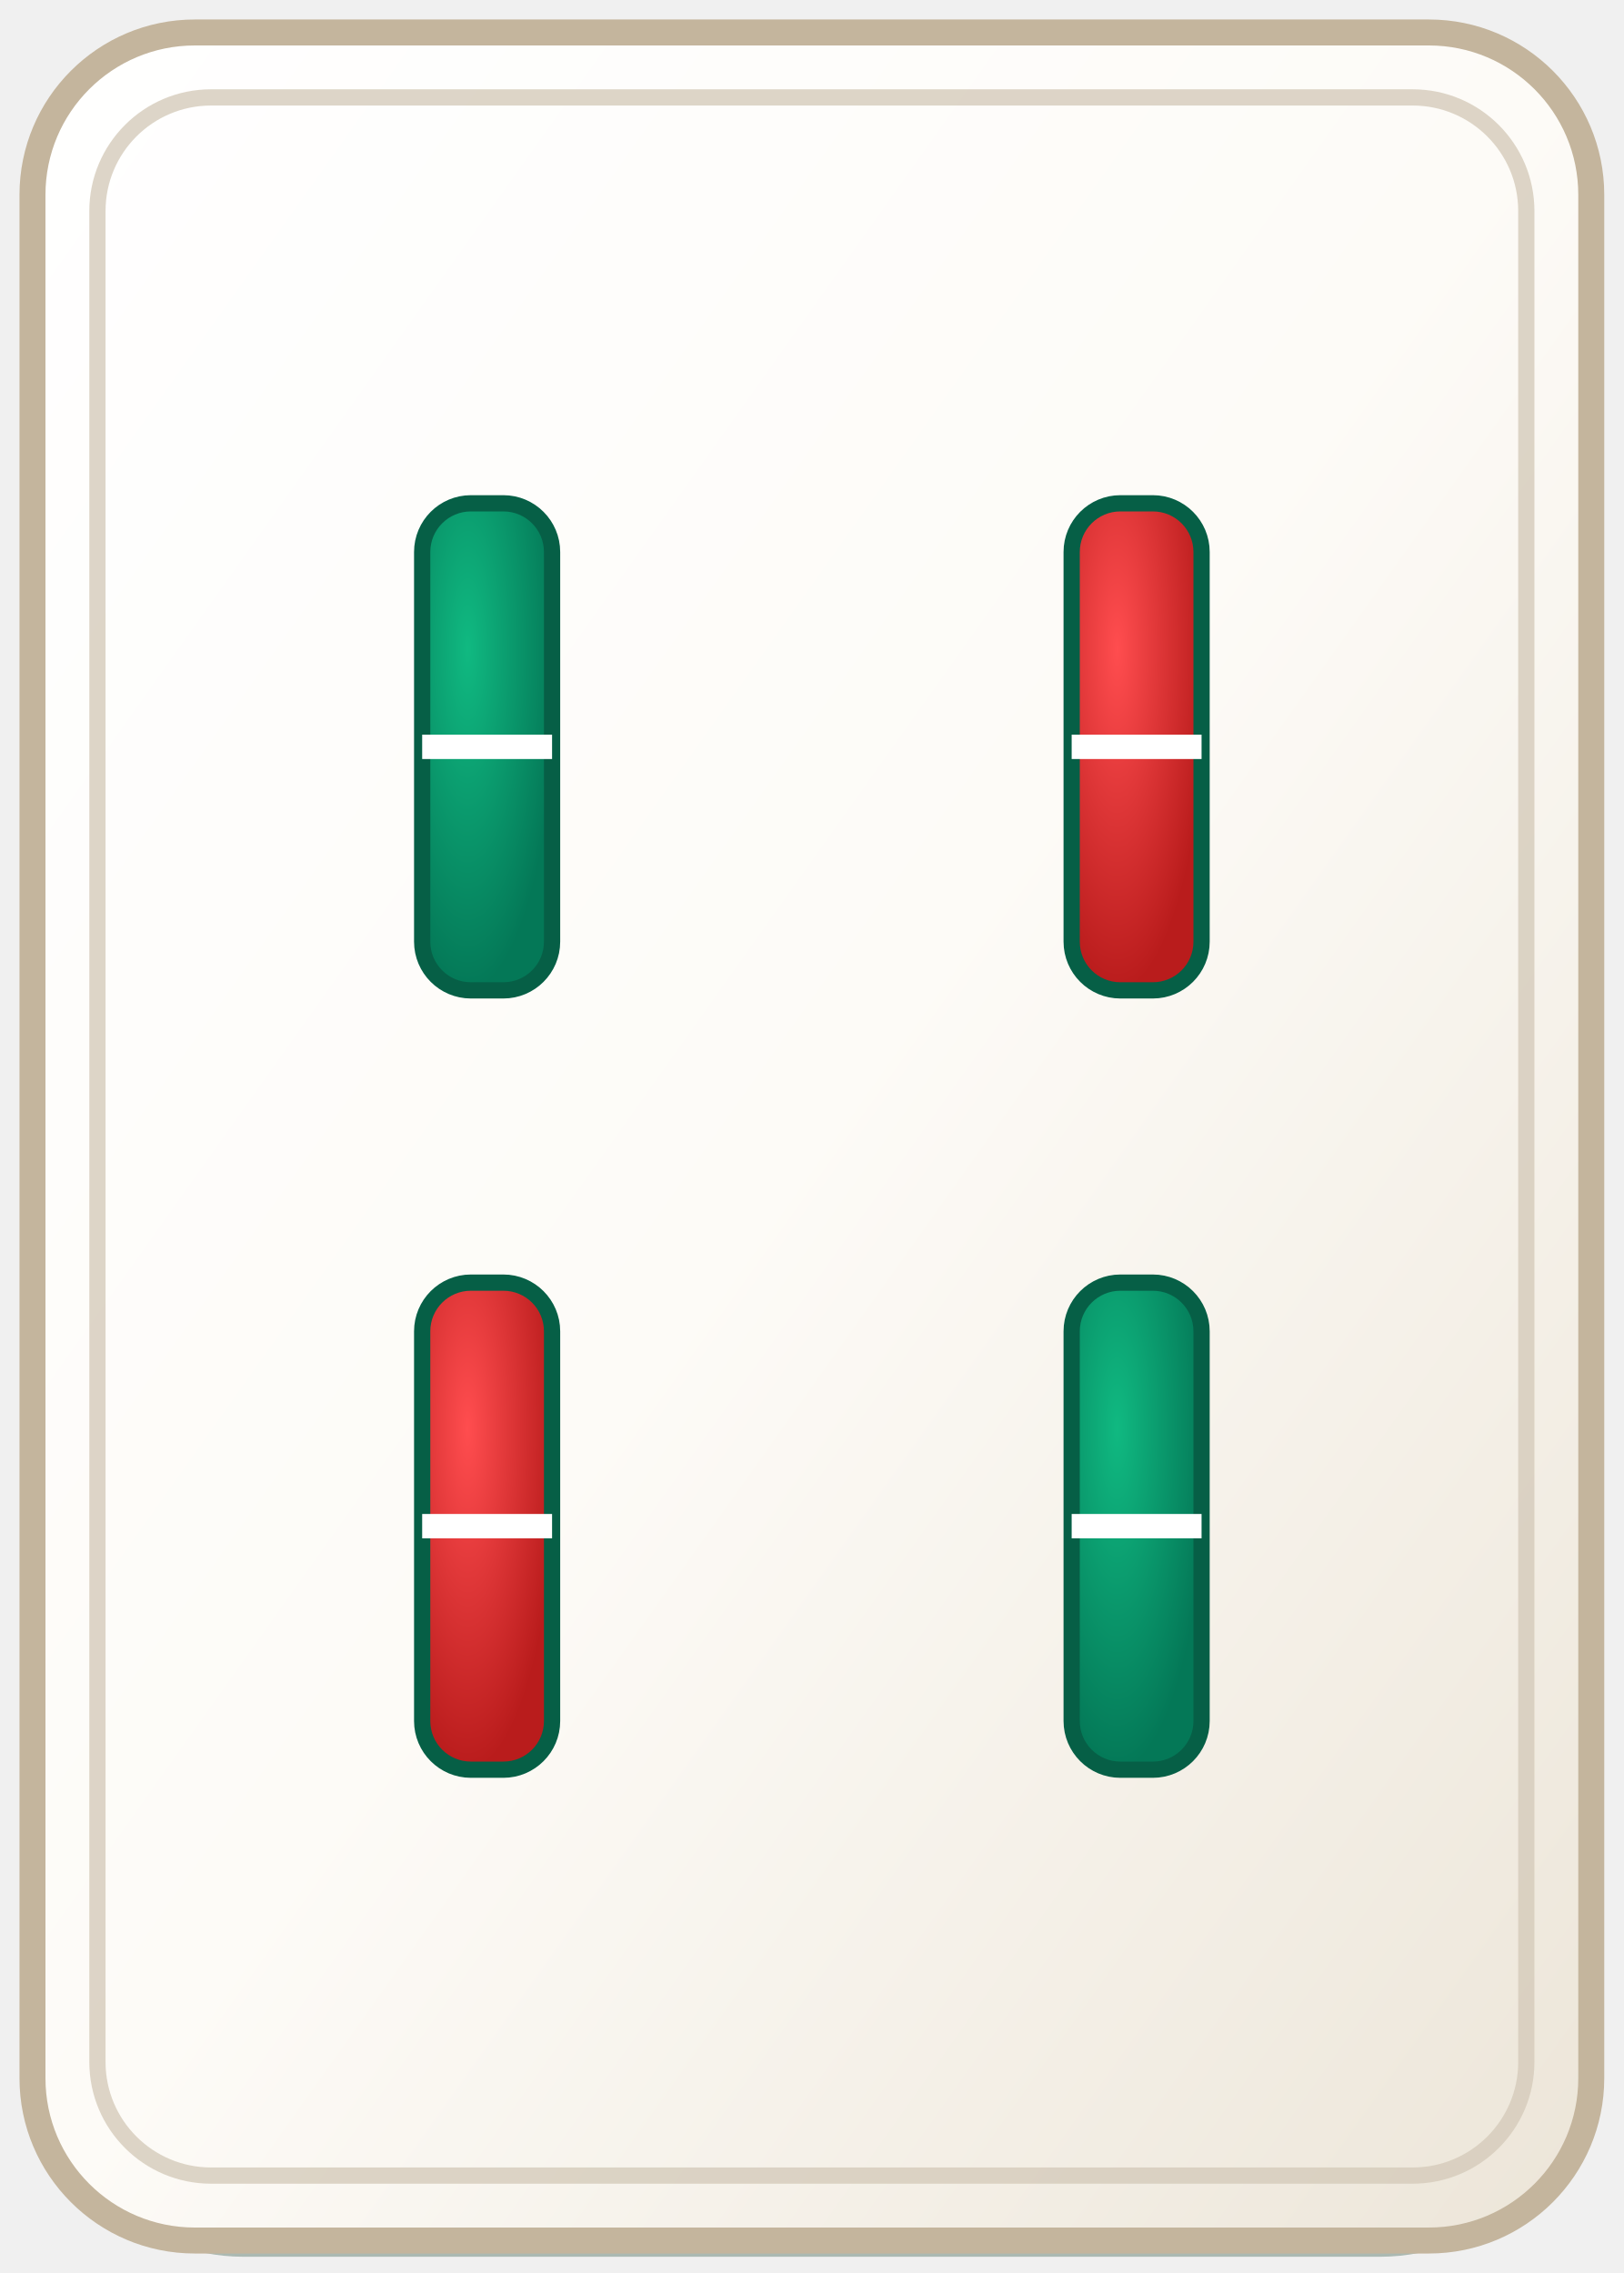
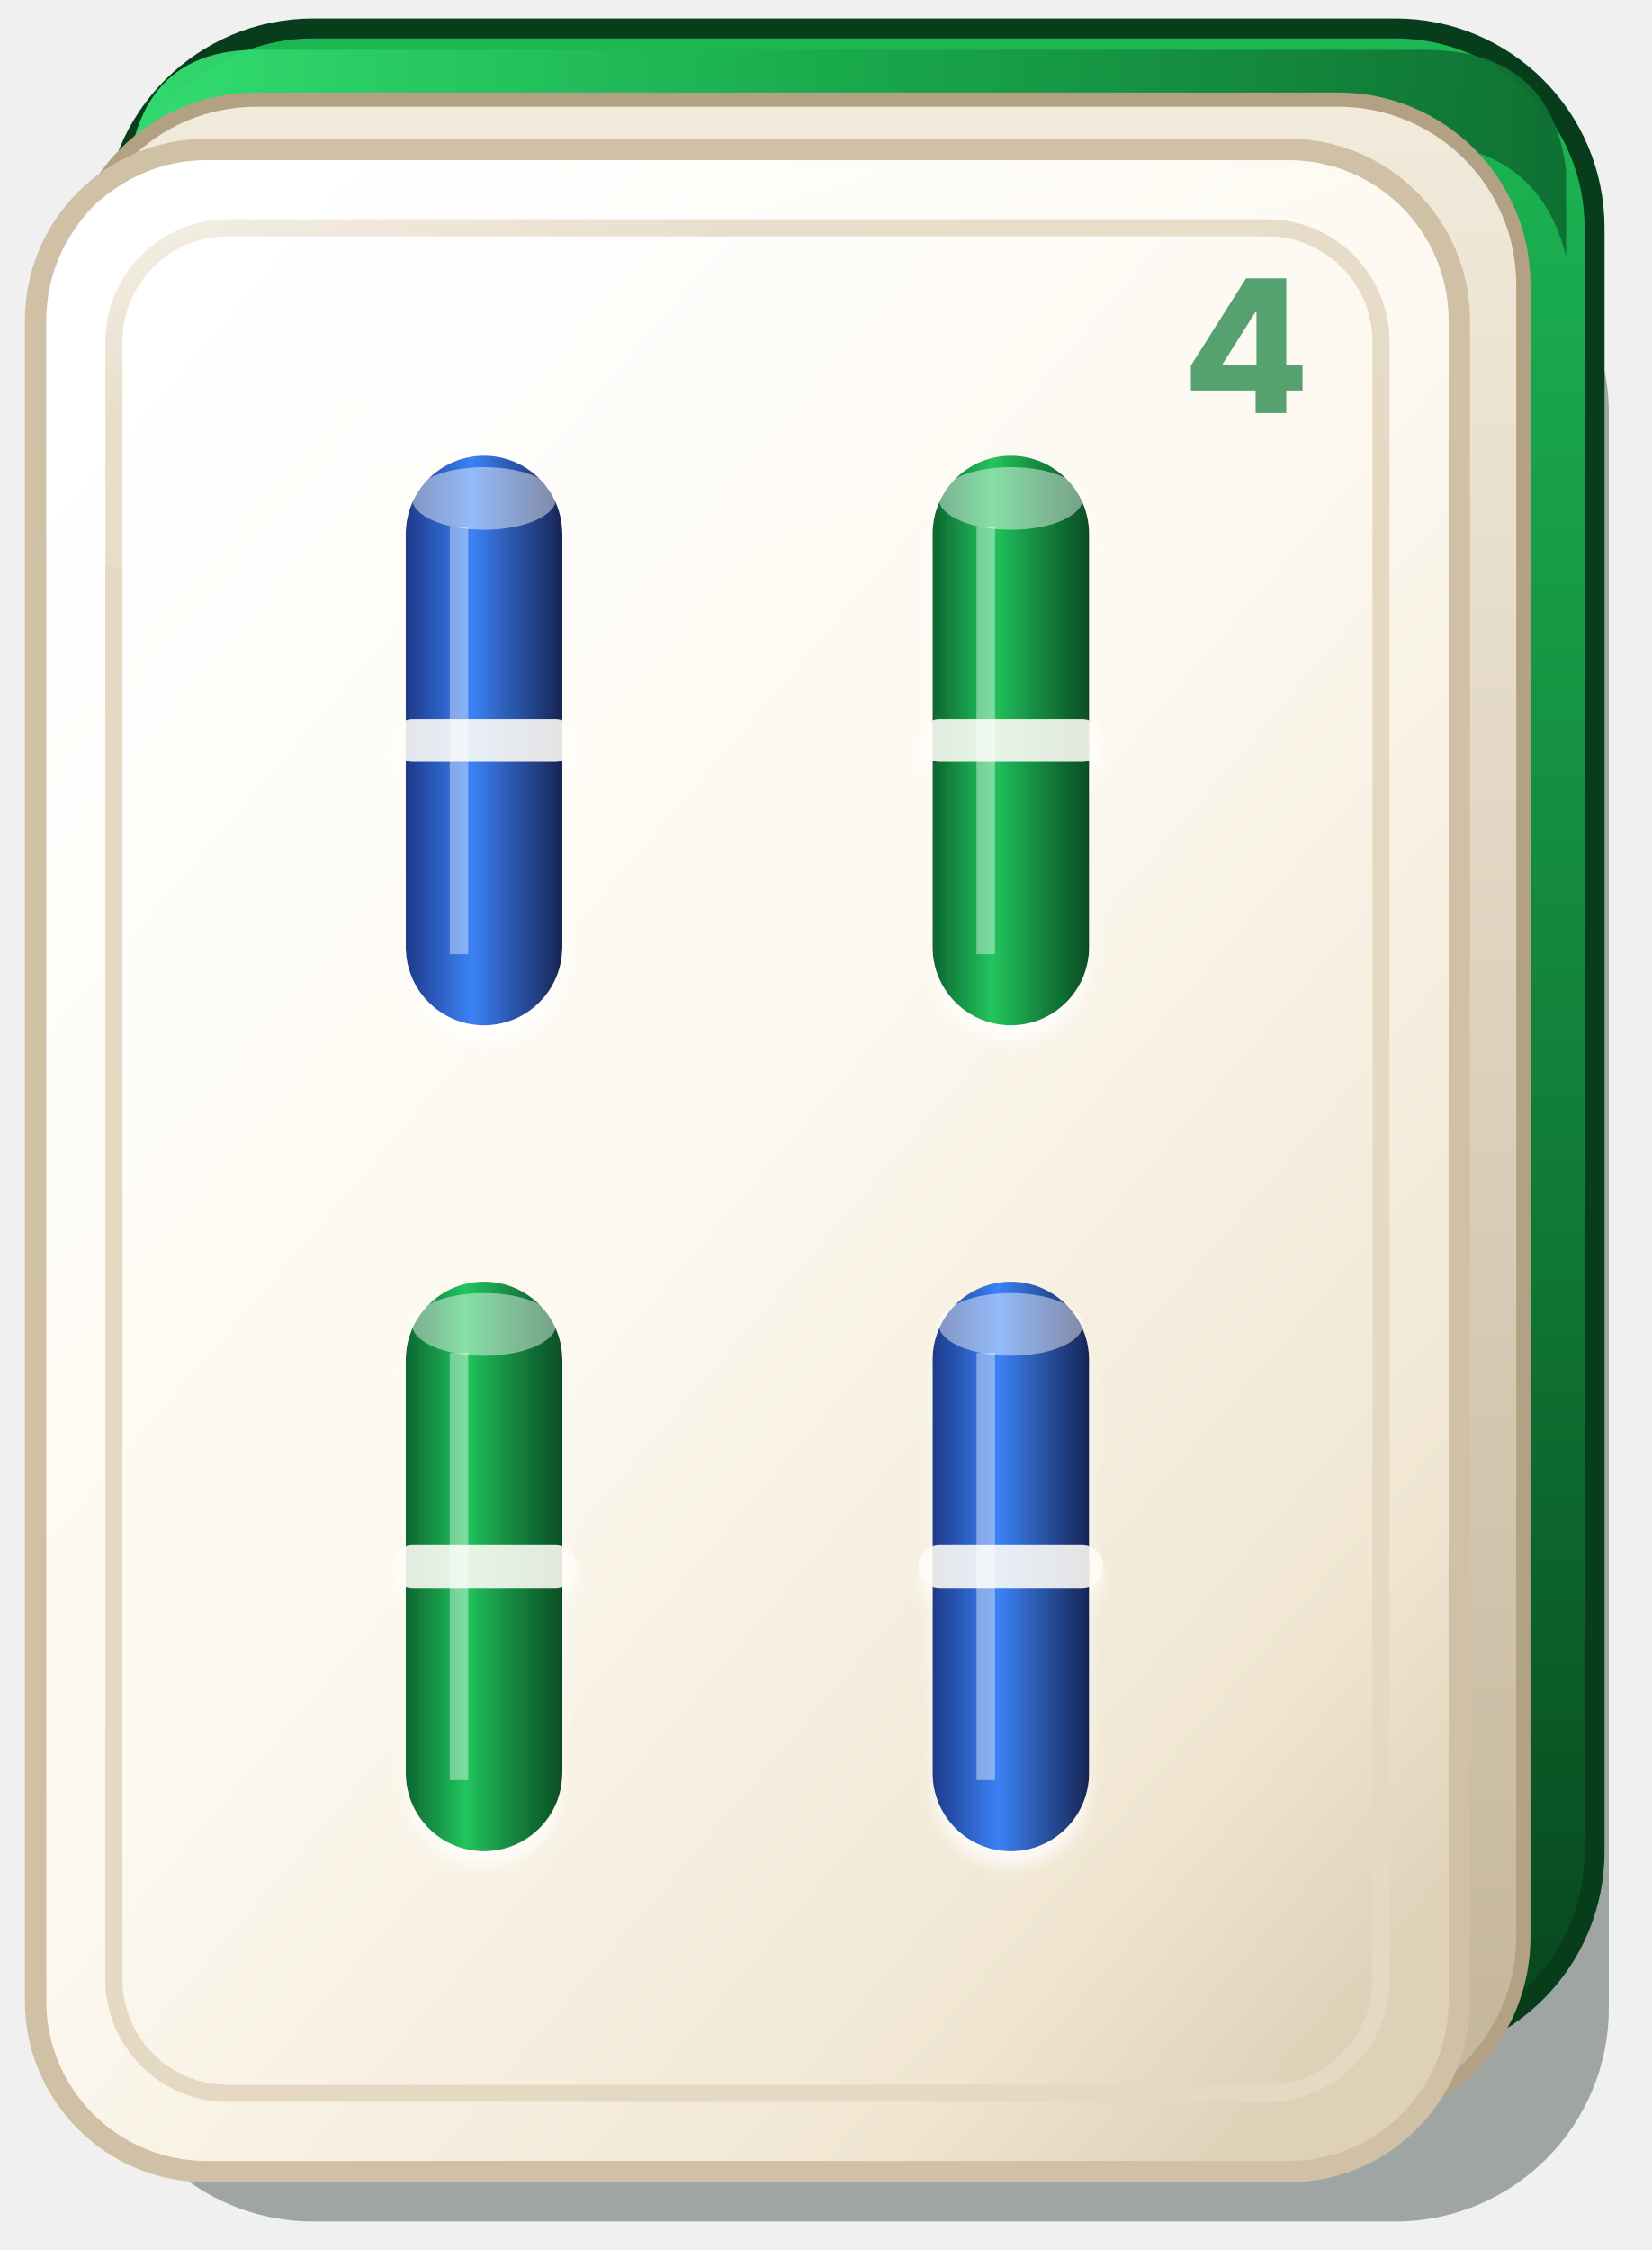
- <svg xmlns="http://www.w3.org/2000/svg" viewBox="0 0 100 140" width="100" height="140">
+ <svg xmlns="http://www.w3.org/2000/svg" viewBox="0 0 116 158" width="116" height="158">
  <defs>
-     <linearGradient id="ivoryGrad" x1="0%" y1="0%" x2="100%" y2="100%">
+     <linearGradient id="jadeTop" x1="0%" y1="0%" x2="100%" y2="0%">
+       <stop offset="0%" stop-color="#34e073" />
+       <stop offset="50%" stop-color="#19a84b" />
+       <stop offset="100%" stop-color="#0f6d31" />
+     </linearGradient>
+     <linearGradient id="jadeSide" x1="0%" y1="0%" x2="0%" y2="100%">
+       <stop offset="0%" stop-color="#1cb854" />
+       <stop offset="60%" stop-color="#107835" />
+       <stop offset="100%" stop-color="#07441d" />
+     </linearGradient>
+     <linearGradient id="ivorySide" x1="0%" y1="0%" x2="0%" y2="100%">
+       <stop offset="0%" stop-color="#f2eadb" />
+       <stop offset="100%" stop-color="#c4b59a" />
+     </linearGradient>
+     <linearGradient id="ivoryFace" x1="12%" y1="4%" x2="88%" y2="96%">
      <stop offset="0%" stop-color="#ffffff" />
-       <stop offset="50%" stop-color="#fdfbf7" />
-       <stop offset="100%" stop-color="#ece5d8" />
+       <stop offset="48%" stop-color="#fdf9f0" />
+       <stop offset="86%" stop-color="#f0e6d2" />
+       <stop offset="100%" stop-color="#dfd1b8" />
    </linearGradient>
-     <linearGradient id="jadeGrad" x1="0%" y1="0%" x2="100%" y2="100%">
-       <stop offset="0%" stop-color="#1b5e3a" />
-       <stop offset="100%" stop-color="#0b3820" />
+     <linearGradient id="gloss" x1="0%" y1="0%" x2="60%" y2="85%">
+       <stop offset="0%" stop-color="#ffffff" stop-opacity="0.72" />
+       <stop offset="35%" stop-color="#ffffff" stop-opacity="0.14" />
+       <stop offset="100%" stop-color="#ffffff" stop-opacity="0" />
    </linearGradient>
-     <radialGradient id="dotRed" cx="35%" cy="30%" r="70%">
-       <stop offset="0%" stop-color="#ff4d4f" />
-       <stop offset="100%" stop-color="#b91c1c" />
+     <radialGradient id="cRed" cx="35%" cy="30%" r="70%">
+       <stop offset="0%" stop-color="#f84242" />
+       <stop offset="65%" stop-color="#c81e1e" />
+       <stop offset="100%" stop-color="#7f1010" />
    </radialGradient>
-     <radialGradient id="dotGreen" cx="35%" cy="30%" r="70%">
-       <stop offset="0%" stop-color="#10b981" />
-       <stop offset="100%" stop-color="#047857" />
+     <radialGradient id="cGreen" cx="35%" cy="30%" r="70%">
+       <stop offset="0%" stop-color="#22c55e" />
+       <stop offset="65%" stop-color="#15803d" />
+       <stop offset="100%" stop-color="#064e3b" />
    </radialGradient>
-     <radialGradient id="dotBlue" cx="35%" cy="30%" r="70%">
+     <radialGradient id="cBlue" cx="35%" cy="30%" r="70%">
      <stop offset="0%" stop-color="#3b82f6" />
-       <stop offset="100%" stop-color="#1d4ed8" />
+       <stop offset="65%" stop-color="#1d4ed8" />
+       <stop offset="100%" stop-color="#172554" />
    </radialGradient>
+     <linearGradient id="bamGreen" x1="0%" y1="0%" x2="100%" y2="0%">
+       <stop offset="0%" stop-color="#0d6630" />
+       <stop offset="38%" stop-color="#22c55e" />
+       <stop offset="72%" stop-color="#15803d" />
+       <stop offset="100%" stop-color="#064e24" />
+     </linearGradient>
+     <linearGradient id="bamRed" x1="0%" y1="0%" x2="100%" y2="0%">
+       <stop offset="0%" stop-color="#8c1515" />
+       <stop offset="40%" stop-color="#ef4444" />
+       <stop offset="100%" stop-color="#7f1010" />
+     </linearGradient>
+     <linearGradient id="bamBlue" x1="0%" y1="0%" x2="100%" y2="0%">
+       <stop offset="0%" stop-color="#1e3a8a" />
+       <stop offset="42%" stop-color="#3b82f6" />
+       <stop offset="100%" stop-color="#172554" />
+     </linearGradient>
+     <filter id="engrave" x="-8%" y="-8%" width="116%" height="116%">
+       <feDropShadow dx="0" dy="1.1" stdDeviation="0.5" flood-color="#ffffff" flood-opacity="0.75" />
+     </filter>
  </defs>
-   <rect x="3" y="5" width="94" height="134" rx="12" fill="#0b3820" opacity="0.3" />
-   <rect x="2" y="2" width="96" height="136" rx="10" fill="url(#ivoryGrad)" stroke="#c4b59d" stroke-width="1.6" />
-   <rect x="6" y="6" width="88" height="128" rx="7" fill="none" stroke="#d5cbba" stroke-width="1" opacity="0.8" />
-   <rect x="26" y="31" width="8" height="30" rx="3" fill="url(#dotGreen)" stroke="#065f46" stroke-width="1" />
-   <line x1="26" y1="46" x2="34" y2="46" stroke="#ffffff" stroke-width="1.5" />
-   <rect x="66" y="31" width="8" height="30" rx="3" fill="url(#dotRed)" stroke="#065f46" stroke-width="1" />
-   <line x1="66" y1="46" x2="74" y2="46" stroke="#ffffff" stroke-width="1.5" />
-   <rect x="26" y="79" width="8" height="30" rx="3" fill="url(#dotRed)" stroke="#065f46" stroke-width="1" />
-   <line x1="26" y1="94" x2="34" y2="94" stroke="#ffffff" stroke-width="1.5" />
-   <rect x="66" y="79" width="8" height="30" rx="3" fill="url(#dotGreen)" stroke="#065f46" stroke-width="1" />
-   <line x1="66" y1="94" x2="74" y2="94" stroke="#ffffff" stroke-width="1.5" />
+   <rect x="7" y="14" width="106" height="142" rx="15" fill="#03140b" opacity="0.34" />
+   <rect x="8" y="2" width="104" height="142" rx="14" fill="url(#jadeSide)" stroke="#073d1a" stroke-width="1.4" />
+   <path d="M18 3.5 H100 Q109 3.5 110 12 V18 Q108 10 99 10 H16 Q10 10 9 16 V12 Q10 3.5 18 3.5 Z" fill="url(#jadeTop)" opacity="0.95" />
+   <rect x="5" y="7" width="102" height="142" rx="13" fill="url(#ivorySide)" stroke="#b3a184" stroke-width="1" />
+   <rect x="2.5" y="10.5" width="100" height="142" rx="12" fill="url(#ivoryFace)" stroke="#cfc0a6" stroke-width="1.5" />
+   <rect x="8" y="16" width="89" height="131" rx="8" fill="none" stroke="#e5d9c3" stroke-width="1.2" />
+   <path d="M14 12 H90 Q100 12 100 22 V48 Q56 62 4 38 V22 Q4 12 14 12 Z" fill="url(#gloss)" />
+   <g filter="url(#engrave)">
+     <g transform="translate(34,52) rotate(0)">
+       <rect x="-5.5" y="-20" width="11" height="40" rx="5.5" fill="url(#bamBlue)" />
+       <ellipse cx="0" cy="-17" rx="5.06" ry="2.2" fill="#ffffff" opacity="0.45" />
+       <rect x="-6.5" y="-1.5" width="13" height="3" rx="1.5" fill="#fffdf7" opacity="0.88" />
+       <line x1="-1.76" y1="-15" x2="-1.76" y2="15" stroke="#ffffff" stroke-width="1.3" opacity="0.4" />
+     </g>
+     <g transform="translate(71,52) rotate(0)">
+       <rect x="-5.5" y="-20" width="11" height="40" rx="5.5" fill="url(#bamGreen)" />
+       <ellipse cx="0" cy="-17" rx="5.06" ry="2.2" fill="#ffffff" opacity="0.45" />
+       <rect x="-6.5" y="-1.5" width="13" height="3" rx="1.5" fill="#fffdf7" opacity="0.88" />
+       <line x1="-1.76" y1="-15" x2="-1.76" y2="15" stroke="#ffffff" stroke-width="1.3" opacity="0.4" />
+     </g>
+     <g transform="translate(34,110) rotate(0)">
+       <rect x="-5.5" y="-20" width="11" height="40" rx="5.5" fill="url(#bamGreen)" />
+       <ellipse cx="0" cy="-17" rx="5.06" ry="2.2" fill="#ffffff" opacity="0.45" />
+       <rect x="-6.5" y="-1.5" width="13" height="3" rx="1.5" fill="#fffdf7" opacity="0.88" />
+       <line x1="-1.76" y1="-15" x2="-1.76" y2="15" stroke="#ffffff" stroke-width="1.3" opacity="0.4" />
+     </g>
+     <g transform="translate(71,110) rotate(0)">
+       <rect x="-5.5" y="-20" width="11" height="40" rx="5.5" fill="url(#bamBlue)" />
+       <ellipse cx="0" cy="-17" rx="5.06" ry="2.2" fill="#ffffff" opacity="0.45" />
+       <rect x="-6.5" y="-1.5" width="13" height="3" rx="1.5" fill="#fffdf7" opacity="0.88" />
+       <line x1="-1.76" y1="-15" x2="-1.76" y2="15" stroke="#ffffff" stroke-width="1.3" opacity="0.4" />
+     </g>
+   </g>
+   <text x="92" y="29" text-anchor="end" font-family="system-ui, -apple-system, sans-serif" font-size="13" font-weight="800" fill="#15803d" opacity="0.72">4</text>
</svg>
